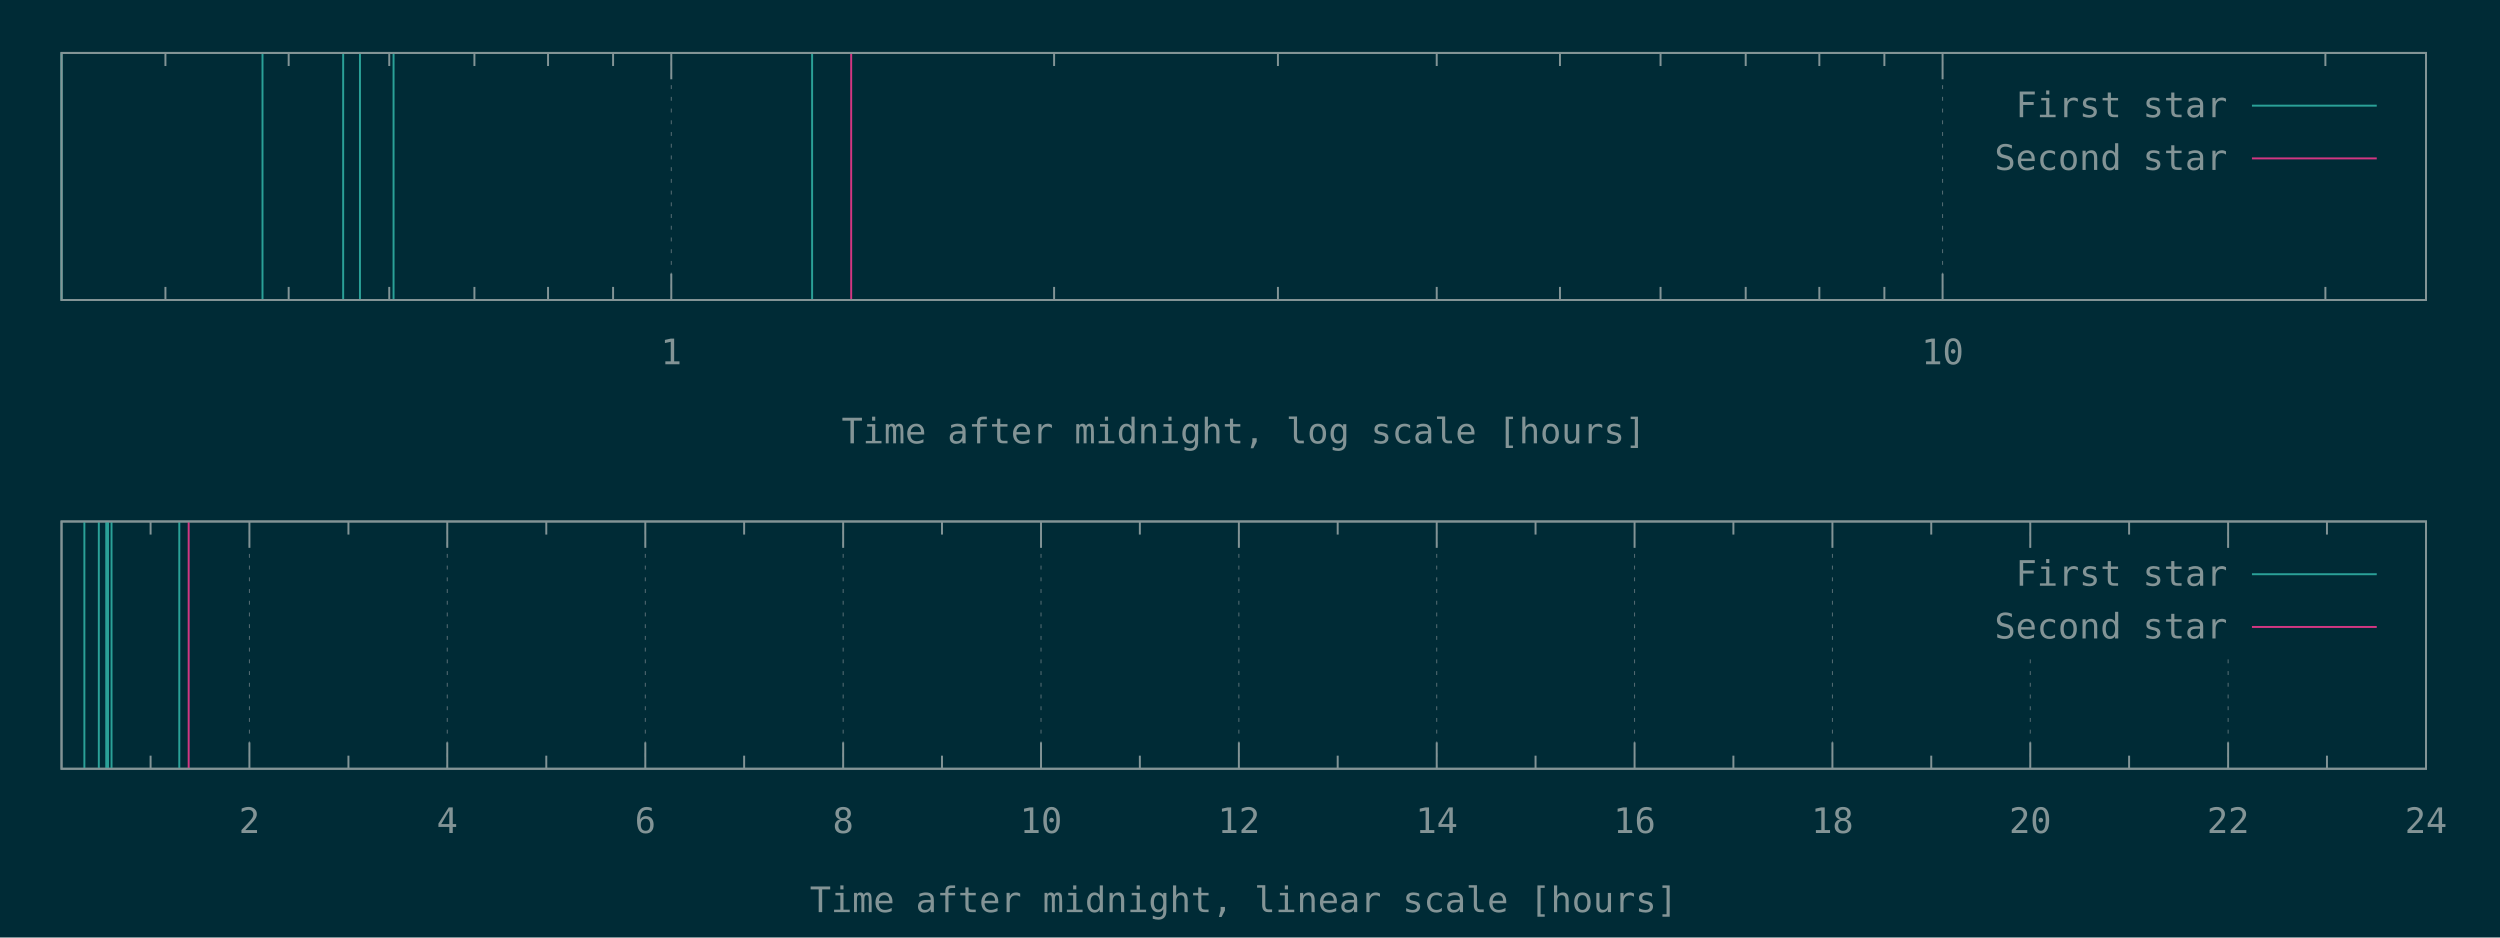
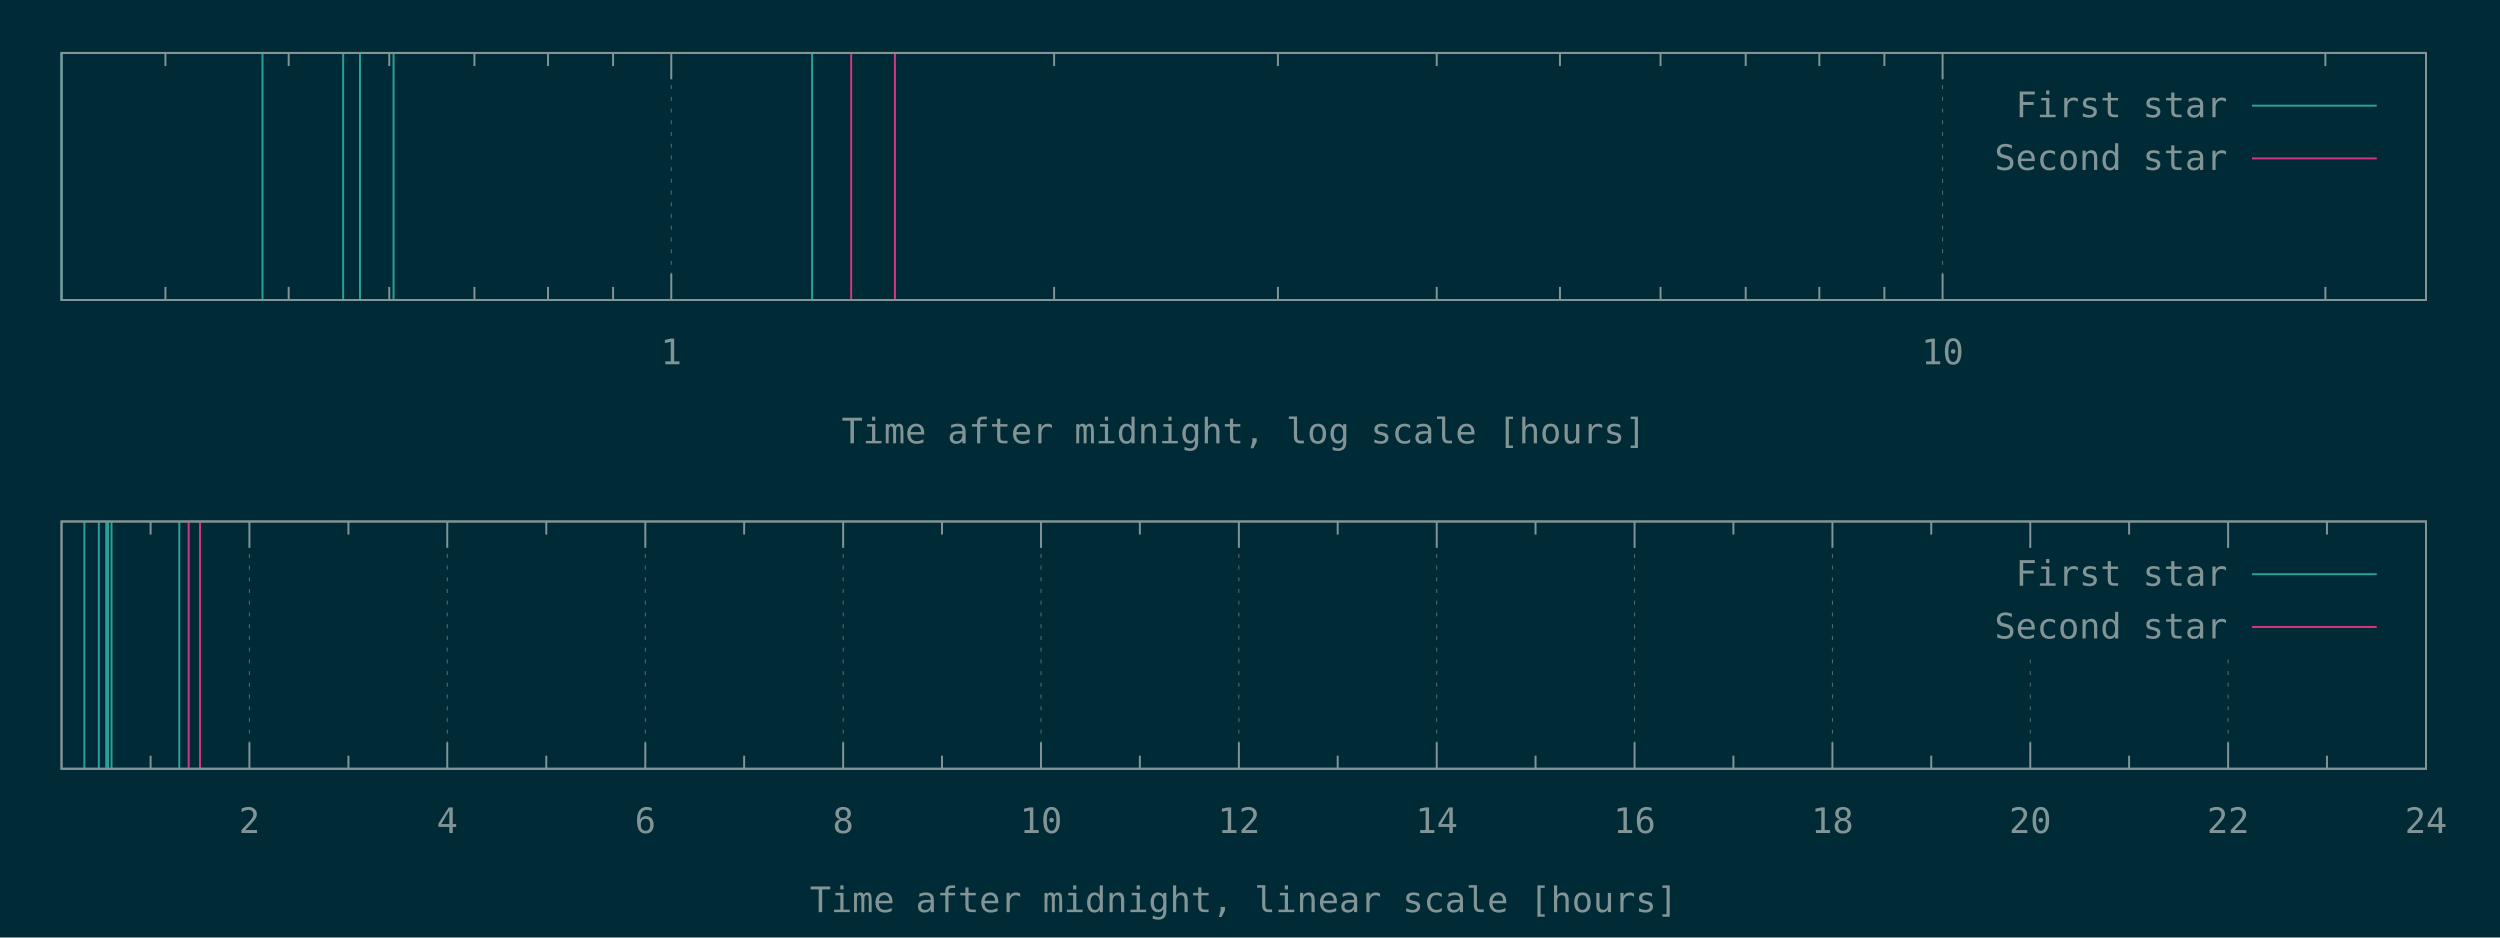
<svg xmlns="http://www.w3.org/2000/svg" xmlns:xlink="http://www.w3.org/1999/xlink" width="1280" height="480" viewBox="0 0 1280 480">
  <g id="gnuplot_canvas">
    <rect x="0" y="0" width="1280" height="480" fill="#002b36" />
    <defs>
      <circle id="gpDot" r="0.5" stroke-width="0.5" />
      <path id="gpPt0" stroke-width="0.148" stroke="currentColor" d="M-1,0 h2 M0,-1 v2" />
      <path id="gpPt1" stroke-width="0.148" stroke="currentColor" d="M-1,-1 L1,1 M1,-1 L-1,1" />
      <path id="gpPt2" stroke-width="0.148" stroke="currentColor" d="M-1,0 L1,0 M0,-1 L0,1 M-1,-1 L1,1 M-1,1 L1,-1" />
      <rect id="gpPt3" stroke-width="0.148" stroke="currentColor" x="-1" y="-1" width="2" height="2" />
      <rect id="gpPt4" stroke-width="0.148" stroke="currentColor" fill="currentColor" x="-1" y="-1" width="2" height="2" />
      <circle id="gpPt5" stroke-width="0.148" stroke="currentColor" cx="0" cy="0" r="1" />
      <use xlink:href="#gpPt5" id="gpPt6" fill="currentColor" stroke="none" />
      <path id="gpPt7" stroke-width="0.148" stroke="currentColor" d="M0,-1.33 L-1.33,0.67 L1.33,0.67 z" />
      <use xlink:href="#gpPt7" id="gpPt8" fill="currentColor" stroke="none" />
      <use xlink:href="#gpPt7" id="gpPt9" stroke="currentColor" transform="rotate(180)" />
      <use xlink:href="#gpPt9" id="gpPt10" fill="currentColor" stroke="none" />
      <use xlink:href="#gpPt3" id="gpPt11" stroke="currentColor" transform="rotate(45)" />
      <use xlink:href="#gpPt11" id="gpPt12" fill="currentColor" stroke="none" />
      <path id="gpPt13" stroke-width="0.148" stroke="currentColor" d="M0,1.330 L1.265,0.411 L0.782,-1.067 L-0.782,-1.076 L-1.265,0.411 z" />
      <use xlink:href="#gpPt13" id="gpPt14" fill="currentColor" stroke="none" />
      <filter id="textbox" filterUnits="objectBoundingBox" x="0" y="0" height="1" width="1">
        <feFlood flood-color="#002B36" flood-opacity="1" result="bgnd" />
        <feComposite in="SourceGraphic" in2="bgnd" operator="atop" />
      </filter>
      <filter id="greybox" filterUnits="objectBoundingBox" x="0" y="0" height="1" width="1">
        <feFlood flood-color="lightgrey" flood-opacity="1" result="grey" />
        <feComposite in="SourceGraphic" in2="grey" operator="atop" />
      </filter>
    </defs>
    <g fill="none" color="#002B36" stroke="currentColor" stroke-width="1.00" stroke-linecap="butt" stroke-linejoin="miter">
</g>
    <g fill="none" color="black" stroke="currentColor" stroke-width="1.00" stroke-linecap="butt" stroke-linejoin="miter">
      <path stroke="rgb(131, 148, 150)" d="M84.7,153.6 L84.7,146.9 M84.7,27.1 L84.7,33.8 M147.8,153.6 L147.8,146.9 M147.8,27.1 L147.8,33.8   M199.3,153.6 L199.3,146.9 M199.3,27.1 L199.3,33.8 M242.9,153.6 L242.9,146.9 M242.9,27.1 L242.9,33.8   M280.6,153.6 L280.6,146.9 M280.6,27.1 L280.6,33.8 M313.9,153.6 L313.9,146.9 M313.9,27.1 L313.9,33.8    " />
    </g>
    <g fill="none" color="black" stroke="rgb(131, 148, 150)" stroke-width="0.50" stroke-linecap="butt" stroke-linejoin="miter">
</g>
    <g fill="none" color="gray" stroke="currentColor" stroke-width="0.50" stroke-linecap="butt" stroke-linejoin="miter">
      <path stroke="rgb( 88, 110, 117)" stroke-dasharray="2,4" class="gridline" d="M343.7,153.6 L343.7,27.1  " />
    </g>
    <g fill="none" color="gray" stroke="rgb( 88, 110, 117)" stroke-width="1.00" stroke-linecap="butt" stroke-linejoin="miter">
</g>
    <g fill="none" color="black" stroke="currentColor" stroke-width="1.00" stroke-linecap="butt" stroke-linejoin="miter">
      <path stroke="rgb(131, 148, 150)" d="M343.7,153.6 L343.7,140.1 M343.7,27.1 L343.7,40.6  " />
      <g transform="translate(343.7,186.5)" stroke="none" fill="rgb(131,148,150)" font-family="Inconsolata" font-size="18.00" text-anchor="middle">
        <text>
          <tspan font-family="Inconsolata"> 1</tspan>
        </text>
      </g>
    </g>
    <g fill="none" color="black" stroke="currentColor" stroke-width="1.00" stroke-linecap="butt" stroke-linejoin="miter">
      <path stroke="rgb(131, 148, 150)" d="M539.7,153.6 L539.7,146.9 M539.7,27.1 L539.7,33.8 M654.3,153.6 L654.3,146.9 M654.3,27.1 L654.3,33.8   M735.6,153.6 L735.6,146.9 M735.6,27.1 L735.6,33.8 M798.7,153.6 L798.7,146.9 M798.7,27.1 L798.7,33.8   M850.2,153.6 L850.2,146.9 M850.2,27.1 L850.2,33.8 M893.8,153.6 L893.8,146.9 M893.8,27.1 L893.8,33.8   M931.5,153.6 L931.5,146.9 M931.5,27.1 L931.5,33.8 M964.8,153.6 L964.8,146.9 M964.8,27.1 L964.8,33.8    " />
    </g>
    <g fill="none" color="black" stroke="rgb(131, 148, 150)" stroke-width="0.50" stroke-linecap="butt" stroke-linejoin="miter">
</g>
    <g fill="none" color="gray" stroke="currentColor" stroke-width="0.50" stroke-linecap="butt" stroke-linejoin="miter">
      <path stroke="rgb( 88, 110, 117)" stroke-dasharray="2,4" class="gridline" d="M994.6,153.6 L994.6,27.1  " />
    </g>
    <g fill="none" color="gray" stroke="rgb( 88, 110, 117)" stroke-width="1.00" stroke-linecap="butt" stroke-linejoin="miter">
</g>
    <g fill="none" color="black" stroke="currentColor" stroke-width="1.00" stroke-linecap="butt" stroke-linejoin="miter">
      <path stroke="rgb(131, 148, 150)" d="M994.6,153.6 L994.6,140.1 M994.6,27.1 L994.6,40.6  " />
      <g transform="translate(994.6,186.5)" stroke="none" fill="rgb(131,148,150)" font-family="Inconsolata" font-size="18.00" text-anchor="middle">
        <text>
          <tspan font-family="Inconsolata"> 10</tspan>
        </text>
      </g>
    </g>
    <g fill="none" color="black" stroke="currentColor" stroke-width="1.00" stroke-linecap="butt" stroke-linejoin="miter">
      <path stroke="rgb(131, 148, 150)" d="M1190.6,153.6 L1190.6,146.9 M1190.6,27.1 L1190.6,33.8  " />
    </g>
    <g fill="none" color="black" stroke="currentColor" stroke-width="1.00" stroke-linecap="butt" stroke-linejoin="miter">
      <path stroke="rgb(131, 148, 150)" d="M31.5,27.1 L31.5,153.6 L1242.1,153.6 L1242.1,27.1 L31.5,27.1 Z  " />
    </g>
    <g fill="none" color="black" stroke="currentColor" stroke-width="1.00" stroke-linecap="butt" stroke-linejoin="miter">
      <g transform="translate(636.8,227.0)" stroke="none" fill="rgb(131,148,150)" font-family="Inconsolata" font-size="18.00" text-anchor="middle">
        <text>
          <tspan font-family="Inconsolata">Time after midnight, log scale [hours]</tspan>
        </text>
      </g>
    </g>
    <g fill="none" color="black" stroke="currentColor" stroke-width="1.00" stroke-linecap="butt" stroke-linejoin="miter">
</g>
    <g id="gnuplot_plot_1a">
      <g fill="none" color="black" stroke="currentColor" stroke-width="1.00" stroke-linecap="butt" stroke-linejoin="miter">
        <path stroke="rgb( 42, 161, 152)" d="M31.5,153.6 L31.5,27.1 M134.4,153.6 L134.4,27.1 M175.7,153.6 L175.7,27.1 M184.3,153.6 L184.3,27.1   M201.5,153.6 L201.5,27.1 M415.8,153.6 L415.8,27.1  " />
      </g>
    </g>
    <g id="gnuplot_plot_2a">
      <g fill="none" color="black" stroke="currentColor" stroke-width="1.00" stroke-linecap="butt" stroke-linejoin="miter">
-         <path stroke="rgb(211,  54, 130)" d="M435.8,153.6 L435.8,27.1  " />
+         <path stroke="rgb(211,  54, 130)" d="M435.8,153.6 L435.8,27.1 M458.2,153.6 L458.2,27.1  " />
      </g>
    </g>
    <g stroke="none" shape-rendering="crispEdges">
      <polygon fill="#002B36" points="1001.8,94.6 1229.5,94.6 1229.5,40.6 1001.8,40.6 " />
    </g>
    <g id="gnuplot_plot_1a">
      <g fill="none" color="black" stroke="currentColor" stroke-width="1.00" stroke-linecap="butt" stroke-linejoin="miter">
        <g transform="translate(1140.4,60.0)" stroke="none" fill="rgb(131,148,150)" font-family="Inconsolata" font-size="18.00" text-anchor="end">
          <text>
            <tspan font-family="Inconsolata">First star</tspan>
          </text>
        </g>
      </g>
      <g fill="none" color="black" stroke="currentColor" stroke-width="1.00" stroke-linecap="butt" stroke-linejoin="miter">
        <path stroke="rgb( 42, 161, 152)" d="M1153.0,54.1 L1216.9,54.1  " />
      </g>
    </g>
    <g id="gnuplot_plot_2a">
      <g fill="none" color="black" stroke="currentColor" stroke-width="1.00" stroke-linecap="butt" stroke-linejoin="miter">
        <g transform="translate(1140.4,87.0)" stroke="none" fill="rgb(131,148,150)" font-family="Inconsolata" font-size="18.00" text-anchor="end">
          <text>
            <tspan font-family="Inconsolata">Second star</tspan>
          </text>
        </g>
      </g>
      <g fill="none" color="black" stroke="currentColor" stroke-width="1.00" stroke-linecap="butt" stroke-linejoin="miter">
        <path stroke="rgb(211,  54, 130)" d="M1153.0,81.1 L1216.9,81.1  " />
      </g>
    </g>
    <g fill="none" color="#002B36" stroke="rgb(211,  54, 130)" stroke-width="2.00" stroke-linecap="butt" stroke-linejoin="miter">
</g>
    <g fill="none" color="black" stroke="currentColor" stroke-width="2.00" stroke-linecap="butt" stroke-linejoin="miter">
</g>
    <g fill="none" color="black" stroke="black" stroke-width="1.00" stroke-linecap="butt" stroke-linejoin="miter">
</g>
    <g fill="none" color="black" stroke="currentColor" stroke-width="1.00" stroke-linecap="butt" stroke-linejoin="miter">
      <path stroke="rgb(131, 148, 150)" d="M31.5,27.1 L31.5,153.6 L1242.1,153.6 L1242.1,27.1 L31.5,27.1 Z  " />
    </g>
    <g fill="none" color="black" stroke="currentColor" stroke-width="1.00" stroke-linecap="butt" stroke-linejoin="miter">
</g>
    <g fill="none" color="black" stroke="currentColor" stroke-width="1.00" stroke-linecap="butt" stroke-linejoin="miter">
      <path stroke="rgb(131, 148, 150)" d="M77.1,393.6 L77.1,386.9 M77.1,267.0 L77.1,273.7  " />
    </g>
    <g fill="none" color="black" stroke="rgb(131, 148, 150)" stroke-width="0.50" stroke-linecap="butt" stroke-linejoin="miter">
</g>
    <g fill="none" color="gray" stroke="currentColor" stroke-width="0.50" stroke-linecap="butt" stroke-linejoin="miter">
      <path stroke="rgb( 88, 110, 117)" stroke-dasharray="2,4" class="gridline" d="M127.7,393.6 L127.7,267.0  " />
    </g>
    <g fill="none" color="gray" stroke="rgb( 88, 110, 117)" stroke-width="1.00" stroke-linecap="butt" stroke-linejoin="miter">
</g>
    <g fill="none" color="black" stroke="currentColor" stroke-width="1.00" stroke-linecap="butt" stroke-linejoin="miter">
      <path stroke="rgb(131, 148, 150)" d="M127.7,393.6 L127.7,380.1 M127.7,267.0 L127.7,280.5  " />
      <g transform="translate(127.7,426.5)" stroke="none" fill="rgb(131,148,150)" font-family="Inconsolata" font-size="18.00" text-anchor="middle">
        <text>
          <tspan font-family="Inconsolata"> 2</tspan>
        </text>
      </g>
    </g>
    <g fill="none" color="black" stroke="currentColor" stroke-width="1.00" stroke-linecap="butt" stroke-linejoin="miter">
      <path stroke="rgb(131, 148, 150)" d="M178.4,393.6 L178.4,386.9 M178.4,267.0 L178.4,273.7  " />
    </g>
    <g fill="none" color="black" stroke="rgb(131, 148, 150)" stroke-width="0.50" stroke-linecap="butt" stroke-linejoin="miter">
</g>
    <g fill="none" color="gray" stroke="currentColor" stroke-width="0.50" stroke-linecap="butt" stroke-linejoin="miter">
      <path stroke="rgb( 88, 110, 117)" stroke-dasharray="2,4" class="gridline" d="M229.0,393.6 L229.0,267.0  " />
    </g>
    <g fill="none" color="gray" stroke="rgb( 88, 110, 117)" stroke-width="1.00" stroke-linecap="butt" stroke-linejoin="miter">
</g>
    <g fill="none" color="black" stroke="currentColor" stroke-width="1.00" stroke-linecap="butt" stroke-linejoin="miter">
      <path stroke="rgb(131, 148, 150)" d="M229.0,393.6 L229.0,380.1 M229.0,267.0 L229.0,280.5  " />
      <g transform="translate(229.0,426.5)" stroke="none" fill="rgb(131,148,150)" font-family="Inconsolata" font-size="18.00" text-anchor="middle">
        <text>
          <tspan font-family="Inconsolata"> 4</tspan>
        </text>
      </g>
    </g>
    <g fill="none" color="black" stroke="currentColor" stroke-width="1.00" stroke-linecap="butt" stroke-linejoin="miter">
      <path stroke="rgb(131, 148, 150)" d="M279.7,393.6 L279.7,386.9 M279.7,267.0 L279.7,273.7  " />
    </g>
    <g fill="none" color="black" stroke="rgb(131, 148, 150)" stroke-width="0.50" stroke-linecap="butt" stroke-linejoin="miter">
</g>
    <g fill="none" color="gray" stroke="currentColor" stroke-width="0.50" stroke-linecap="butt" stroke-linejoin="miter">
      <path stroke="rgb( 88, 110, 117)" stroke-dasharray="2,4" class="gridline" d="M330.4,393.6 L330.4,267.0  " />
    </g>
    <g fill="none" color="gray" stroke="rgb( 88, 110, 117)" stroke-width="1.00" stroke-linecap="butt" stroke-linejoin="miter">
</g>
    <g fill="none" color="black" stroke="currentColor" stroke-width="1.00" stroke-linecap="butt" stroke-linejoin="miter">
      <path stroke="rgb(131, 148, 150)" d="M330.4,393.6 L330.4,380.1 M330.4,267.0 L330.4,280.5  " />
      <g transform="translate(330.4,426.5)" stroke="none" fill="rgb(131,148,150)" font-family="Inconsolata" font-size="18.00" text-anchor="middle">
        <text>
          <tspan font-family="Inconsolata"> 6</tspan>
        </text>
      </g>
    </g>
    <g fill="none" color="black" stroke="currentColor" stroke-width="1.00" stroke-linecap="butt" stroke-linejoin="miter">
      <path stroke="rgb(131, 148, 150)" d="M381.0,393.6 L381.0,386.9 M381.0,267.0 L381.0,273.7  " />
    </g>
    <g fill="none" color="black" stroke="rgb(131, 148, 150)" stroke-width="0.50" stroke-linecap="butt" stroke-linejoin="miter">
</g>
    <g fill="none" color="gray" stroke="currentColor" stroke-width="0.50" stroke-linecap="butt" stroke-linejoin="miter">
      <path stroke="rgb( 88, 110, 117)" stroke-dasharray="2,4" class="gridline" d="M431.7,393.6 L431.7,267.0  " />
    </g>
    <g fill="none" color="gray" stroke="rgb( 88, 110, 117)" stroke-width="1.00" stroke-linecap="butt" stroke-linejoin="miter">
</g>
    <g fill="none" color="black" stroke="currentColor" stroke-width="1.00" stroke-linecap="butt" stroke-linejoin="miter">
      <path stroke="rgb(131, 148, 150)" d="M431.7,393.6 L431.7,380.1 M431.7,267.0 L431.7,280.5  " />
      <g transform="translate(431.7,426.5)" stroke="none" fill="rgb(131,148,150)" font-family="Inconsolata" font-size="18.00" text-anchor="middle">
        <text>
          <tspan font-family="Inconsolata"> 8</tspan>
        </text>
      </g>
    </g>
    <g fill="none" color="black" stroke="currentColor" stroke-width="1.00" stroke-linecap="butt" stroke-linejoin="miter">
      <path stroke="rgb(131, 148, 150)" d="M482.3,393.6 L482.3,386.9 M482.3,267.0 L482.3,273.7  " />
    </g>
    <g fill="none" color="black" stroke="rgb(131, 148, 150)" stroke-width="0.50" stroke-linecap="butt" stroke-linejoin="miter">
</g>
    <g fill="none" color="gray" stroke="currentColor" stroke-width="0.50" stroke-linecap="butt" stroke-linejoin="miter">
      <path stroke="rgb( 88, 110, 117)" stroke-dasharray="2,4" class="gridline" d="M533.0,393.6 L533.0,267.0  " />
    </g>
    <g fill="none" color="gray" stroke="rgb( 88, 110, 117)" stroke-width="1.00" stroke-linecap="butt" stroke-linejoin="miter">
</g>
    <g fill="none" color="black" stroke="currentColor" stroke-width="1.00" stroke-linecap="butt" stroke-linejoin="miter">
      <path stroke="rgb(131, 148, 150)" d="M533.0,393.6 L533.0,380.1 M533.0,267.0 L533.0,280.5  " />
      <g transform="translate(533.0,426.5)" stroke="none" fill="rgb(131,148,150)" font-family="Inconsolata" font-size="18.00" text-anchor="middle">
        <text>
          <tspan font-family="Inconsolata"> 10</tspan>
        </text>
      </g>
    </g>
    <g fill="none" color="black" stroke="currentColor" stroke-width="1.00" stroke-linecap="butt" stroke-linejoin="miter">
      <path stroke="rgb(131, 148, 150)" d="M583.6,393.6 L583.6,386.9 M583.6,267.0 L583.6,273.7  " />
    </g>
    <g fill="none" color="black" stroke="rgb(131, 148, 150)" stroke-width="0.50" stroke-linecap="butt" stroke-linejoin="miter">
</g>
    <g fill="none" color="gray" stroke="currentColor" stroke-width="0.50" stroke-linecap="butt" stroke-linejoin="miter">
      <path stroke="rgb( 88, 110, 117)" stroke-dasharray="2,4" class="gridline" d="M634.3,393.6 L634.3,267.0  " />
    </g>
    <g fill="none" color="gray" stroke="rgb( 88, 110, 117)" stroke-width="1.00" stroke-linecap="butt" stroke-linejoin="miter">
</g>
    <g fill="none" color="black" stroke="currentColor" stroke-width="1.00" stroke-linecap="butt" stroke-linejoin="miter">
      <path stroke="rgb(131, 148, 150)" d="M634.3,393.6 L634.3,380.1 M634.3,267.0 L634.3,280.5  " />
      <g transform="translate(634.3,426.5)" stroke="none" fill="rgb(131,148,150)" font-family="Inconsolata" font-size="18.00" text-anchor="middle">
        <text>
          <tspan font-family="Inconsolata"> 12</tspan>
        </text>
      </g>
    </g>
    <g fill="none" color="black" stroke="currentColor" stroke-width="1.00" stroke-linecap="butt" stroke-linejoin="miter">
      <path stroke="rgb(131, 148, 150)" d="M684.9,393.6 L684.9,386.9 M684.9,267.0 L684.9,273.7  " />
    </g>
    <g fill="none" color="black" stroke="rgb(131, 148, 150)" stroke-width="0.50" stroke-linecap="butt" stroke-linejoin="miter">
</g>
    <g fill="none" color="gray" stroke="currentColor" stroke-width="0.50" stroke-linecap="butt" stroke-linejoin="miter">
      <path stroke="rgb( 88, 110, 117)" stroke-dasharray="2,4" class="gridline" d="M735.6,393.6 L735.6,267.0  " />
    </g>
    <g fill="none" color="gray" stroke="rgb( 88, 110, 117)" stroke-width="1.00" stroke-linecap="butt" stroke-linejoin="miter">
</g>
    <g fill="none" color="black" stroke="currentColor" stroke-width="1.00" stroke-linecap="butt" stroke-linejoin="miter">
      <path stroke="rgb(131, 148, 150)" d="M735.6,393.6 L735.6,380.1 M735.6,267.0 L735.6,280.5  " />
      <g transform="translate(735.6,426.5)" stroke="none" fill="rgb(131,148,150)" font-family="Inconsolata" font-size="18.00" text-anchor="middle">
        <text>
          <tspan font-family="Inconsolata"> 14</tspan>
        </text>
      </g>
    </g>
    <g fill="none" color="black" stroke="currentColor" stroke-width="1.00" stroke-linecap="butt" stroke-linejoin="miter">
      <path stroke="rgb(131, 148, 150)" d="M786.2,393.6 L786.2,386.9 M786.2,267.0 L786.2,273.7  " />
    </g>
    <g fill="none" color="black" stroke="rgb(131, 148, 150)" stroke-width="0.50" stroke-linecap="butt" stroke-linejoin="miter">
</g>
    <g fill="none" color="gray" stroke="currentColor" stroke-width="0.50" stroke-linecap="butt" stroke-linejoin="miter">
      <path stroke="rgb( 88, 110, 117)" stroke-dasharray="2,4" class="gridline" d="M836.9,393.6 L836.9,267.0  " />
    </g>
    <g fill="none" color="gray" stroke="rgb( 88, 110, 117)" stroke-width="1.00" stroke-linecap="butt" stroke-linejoin="miter">
</g>
    <g fill="none" color="black" stroke="currentColor" stroke-width="1.00" stroke-linecap="butt" stroke-linejoin="miter">
      <path stroke="rgb(131, 148, 150)" d="M836.9,393.6 L836.9,380.1 M836.9,267.0 L836.9,280.5  " />
      <g transform="translate(836.9,426.5)" stroke="none" fill="rgb(131,148,150)" font-family="Inconsolata" font-size="18.00" text-anchor="middle">
        <text>
          <tspan font-family="Inconsolata"> 16</tspan>
        </text>
      </g>
    </g>
    <g fill="none" color="black" stroke="currentColor" stroke-width="1.00" stroke-linecap="butt" stroke-linejoin="miter">
      <path stroke="rgb(131, 148, 150)" d="M887.5,393.6 L887.5,386.9 M887.5,267.0 L887.5,273.7  " />
    </g>
    <g fill="none" color="black" stroke="rgb(131, 148, 150)" stroke-width="0.50" stroke-linecap="butt" stroke-linejoin="miter">
</g>
    <g fill="none" color="gray" stroke="currentColor" stroke-width="0.50" stroke-linecap="butt" stroke-linejoin="miter">
      <path stroke="rgb( 88, 110, 117)" stroke-dasharray="2,4" class="gridline" d="M938.2,393.6 L938.2,267.0  " />
    </g>
    <g fill="none" color="gray" stroke="rgb( 88, 110, 117)" stroke-width="1.00" stroke-linecap="butt" stroke-linejoin="miter">
</g>
    <g fill="none" color="black" stroke="currentColor" stroke-width="1.00" stroke-linecap="butt" stroke-linejoin="miter">
      <path stroke="rgb(131, 148, 150)" d="M938.2,393.6 L938.2,380.1 M938.2,267.0 L938.2,280.5  " />
      <g transform="translate(938.2,426.5)" stroke="none" fill="rgb(131,148,150)" font-family="Inconsolata" font-size="18.00" text-anchor="middle">
        <text>
          <tspan font-family="Inconsolata"> 18</tspan>
        </text>
      </g>
    </g>
    <g fill="none" color="black" stroke="currentColor" stroke-width="1.00" stroke-linecap="butt" stroke-linejoin="miter">
      <path stroke="rgb(131, 148, 150)" d="M988.8,393.6 L988.8,386.9 M988.8,267.0 L988.8,273.7  " />
    </g>
    <g fill="none" color="black" stroke="rgb(131, 148, 150)" stroke-width="0.50" stroke-linecap="butt" stroke-linejoin="miter">
</g>
    <g fill="none" color="gray" stroke="currentColor" stroke-width="0.50" stroke-linecap="butt" stroke-linejoin="miter">
      <path stroke="rgb( 88, 110, 117)" stroke-dasharray="2,4" class="gridline" d="M1039.5,393.6 L1039.5,334.5 M1039.5,280.5 L1039.5,267.0  " />
    </g>
    <g fill="none" color="gray" stroke="rgb( 88, 110, 117)" stroke-width="1.00" stroke-linecap="butt" stroke-linejoin="miter">
</g>
    <g fill="none" color="black" stroke="currentColor" stroke-width="1.00" stroke-linecap="butt" stroke-linejoin="miter">
      <path stroke="rgb(131, 148, 150)" d="M1039.5,393.6 L1039.5,380.1 M1039.5,267.0 L1039.5,280.5  " />
      <g transform="translate(1039.5,426.5)" stroke="none" fill="rgb(131,148,150)" font-family="Inconsolata" font-size="18.00" text-anchor="middle">
        <text>
          <tspan font-family="Inconsolata"> 20</tspan>
        </text>
      </g>
    </g>
    <g fill="none" color="black" stroke="currentColor" stroke-width="1.00" stroke-linecap="butt" stroke-linejoin="miter">
      <path stroke="rgb(131, 148, 150)" d="M1090.1,393.6 L1090.1,386.9 M1090.1,267.0 L1090.1,273.7  " />
    </g>
    <g fill="none" color="black" stroke="rgb(131, 148, 150)" stroke-width="0.50" stroke-linecap="butt" stroke-linejoin="miter">
</g>
    <g fill="none" color="gray" stroke="currentColor" stroke-width="0.50" stroke-linecap="butt" stroke-linejoin="miter">
      <path stroke="rgb( 88, 110, 117)" stroke-dasharray="2,4" class="gridline" d="M1140.8,393.6 L1140.8,334.5 M1140.8,280.5 L1140.8,267.0  " />
    </g>
    <g fill="none" color="gray" stroke="rgb( 88, 110, 117)" stroke-width="1.00" stroke-linecap="butt" stroke-linejoin="miter">
</g>
    <g fill="none" color="black" stroke="currentColor" stroke-width="1.00" stroke-linecap="butt" stroke-linejoin="miter">
      <path stroke="rgb(131, 148, 150)" d="M1140.8,393.6 L1140.8,380.1 M1140.8,267.0 L1140.8,280.5  " />
      <g transform="translate(1140.8,426.5)" stroke="none" fill="rgb(131,148,150)" font-family="Inconsolata" font-size="18.00" text-anchor="middle">
        <text>
          <tspan font-family="Inconsolata"> 22</tspan>
        </text>
      </g>
    </g>
    <g fill="none" color="black" stroke="currentColor" stroke-width="1.00" stroke-linecap="butt" stroke-linejoin="miter">
      <path stroke="rgb(131, 148, 150)" d="M1191.4,393.6 L1191.4,386.9 M1191.4,267.0 L1191.4,273.7  " />
    </g>
    <g fill="none" color="black" stroke="rgb(131, 148, 150)" stroke-width="0.50" stroke-linecap="butt" stroke-linejoin="miter">
</g>
    <g fill="none" color="gray" stroke="currentColor" stroke-width="0.50" stroke-linecap="butt" stroke-linejoin="miter">
      <path stroke="rgb( 88, 110, 117)" stroke-dasharray="2,4" class="gridline" d="M1242.1,393.6 L1242.1,267.0  " />
    </g>
    <g fill="none" color="gray" stroke="rgb( 88, 110, 117)" stroke-width="1.00" stroke-linecap="butt" stroke-linejoin="miter">
</g>
    <g fill="none" color="black" stroke="currentColor" stroke-width="1.00" stroke-linecap="butt" stroke-linejoin="miter">
      <path stroke="rgb(131, 148, 150)" d="M1242.1,393.6 L1242.1,380.1 M1242.1,267.0 L1242.1,280.5  " />
      <g transform="translate(1242.1,426.5)" stroke="none" fill="rgb(131,148,150)" font-family="Inconsolata" font-size="18.00" text-anchor="middle">
        <text>
          <tspan font-family="Inconsolata"> 24</tspan>
        </text>
      </g>
    </g>
    <g fill="none" color="black" stroke="currentColor" stroke-width="1.00" stroke-linecap="butt" stroke-linejoin="miter">
</g>
    <g fill="none" color="black" stroke="currentColor" stroke-width="1.00" stroke-linecap="butt" stroke-linejoin="miter">
      <path stroke="rgb(131, 148, 150)" d="M31.5,267.0 L31.5,393.6 L1242.1,393.6 L1242.1,267.0 L31.5,267.0 Z  " />
    </g>
    <g fill="none" color="black" stroke="currentColor" stroke-width="1.00" stroke-linecap="butt" stroke-linejoin="miter">
      <g transform="translate(636.8,467.0)" stroke="none" fill="rgb(131,148,150)" font-family="Inconsolata" font-size="18.00" text-anchor="middle">
        <text>
          <tspan font-family="Inconsolata">Time after midnight, linear scale [hours]</tspan>
        </text>
      </g>
    </g>
    <g fill="none" color="black" stroke="currentColor" stroke-width="1.00" stroke-linecap="butt" stroke-linejoin="miter">
</g>
    <g id="gnuplot_plot_1b">
      <g fill="none" color="black" stroke="currentColor" stroke-width="1.00" stroke-linecap="butt" stroke-linejoin="miter">
        <path stroke="rgb( 42, 161, 152)" d="M43.2,393.6 L43.2,267.0 M50.6,393.6 L50.6,267.0 M54.4,393.6 L54.4,267.0 M55.3,393.6 L55.3,267.0   M57.1,393.6 L57.1,267.0 M91.8,393.6 L91.8,267.0  " />
      </g>
    </g>
    <g id="gnuplot_plot_2b">
      <g fill="none" color="black" stroke="currentColor" stroke-width="1.00" stroke-linecap="butt" stroke-linejoin="miter">
-         <path stroke="rgb(211,  54, 130)" d="M96.6,393.6 L96.6,267.0  " />
+         <path stroke="rgb(211,  54, 130)" d="M96.6,393.6 L96.6,267.0 M102.4,393.6 L102.4,267.0  " />
      </g>
    </g>
    <g stroke="none" shape-rendering="crispEdges">
      <polygon fill="#002B36" points="1001.8,334.5 1229.5,334.5 1229.5,280.5 1001.8,280.5 " />
    </g>
    <g id="gnuplot_plot_1b">
      <g fill="none" color="black" stroke="currentColor" stroke-width="1.00" stroke-linecap="butt" stroke-linejoin="miter">
        <g transform="translate(1140.4,299.9)" stroke="none" fill="rgb(131,148,150)" font-family="Inconsolata" font-size="18.00" text-anchor="end">
          <text>
            <tspan font-family="Inconsolata">First star</tspan>
          </text>
        </g>
      </g>
      <g fill="none" color="black" stroke="currentColor" stroke-width="1.00" stroke-linecap="butt" stroke-linejoin="miter">
        <path stroke="rgb( 42, 161, 152)" d="M1153.0,294.0 L1216.9,294.0  " />
      </g>
    </g>
    <g id="gnuplot_plot_2b">
      <g fill="none" color="black" stroke="currentColor" stroke-width="1.00" stroke-linecap="butt" stroke-linejoin="miter">
        <g transform="translate(1140.4,326.9)" stroke="none" fill="rgb(131,148,150)" font-family="Inconsolata" font-size="18.00" text-anchor="end">
          <text>
            <tspan font-family="Inconsolata">Second star</tspan>
          </text>
        </g>
      </g>
      <g fill="none" color="black" stroke="currentColor" stroke-width="1.00" stroke-linecap="butt" stroke-linejoin="miter">
        <path stroke="rgb(211,  54, 130)" d="M1153.0,321.0 L1216.9,321.0  " />
      </g>
    </g>
    <g fill="none" color="#002B36" stroke="rgb(211,  54, 130)" stroke-width="2.00" stroke-linecap="butt" stroke-linejoin="miter">
</g>
    <g fill="none" color="black" stroke="currentColor" stroke-width="2.00" stroke-linecap="butt" stroke-linejoin="miter">
</g>
    <g fill="none" color="black" stroke="black" stroke-width="1.00" stroke-linecap="butt" stroke-linejoin="miter">
</g>
    <g fill="none" color="black" stroke="currentColor" stroke-width="1.00" stroke-linecap="butt" stroke-linejoin="miter">
      <path stroke="rgb(131, 148, 150)" d="M31.5,267.0 L31.5,393.6 L1242.1,393.6 L1242.1,267.0 L31.5,267.0 Z  " />
    </g>
    <g fill="none" color="black" stroke="currentColor" stroke-width="1.00" stroke-linecap="butt" stroke-linejoin="miter">
</g>
  </g>
</svg>
